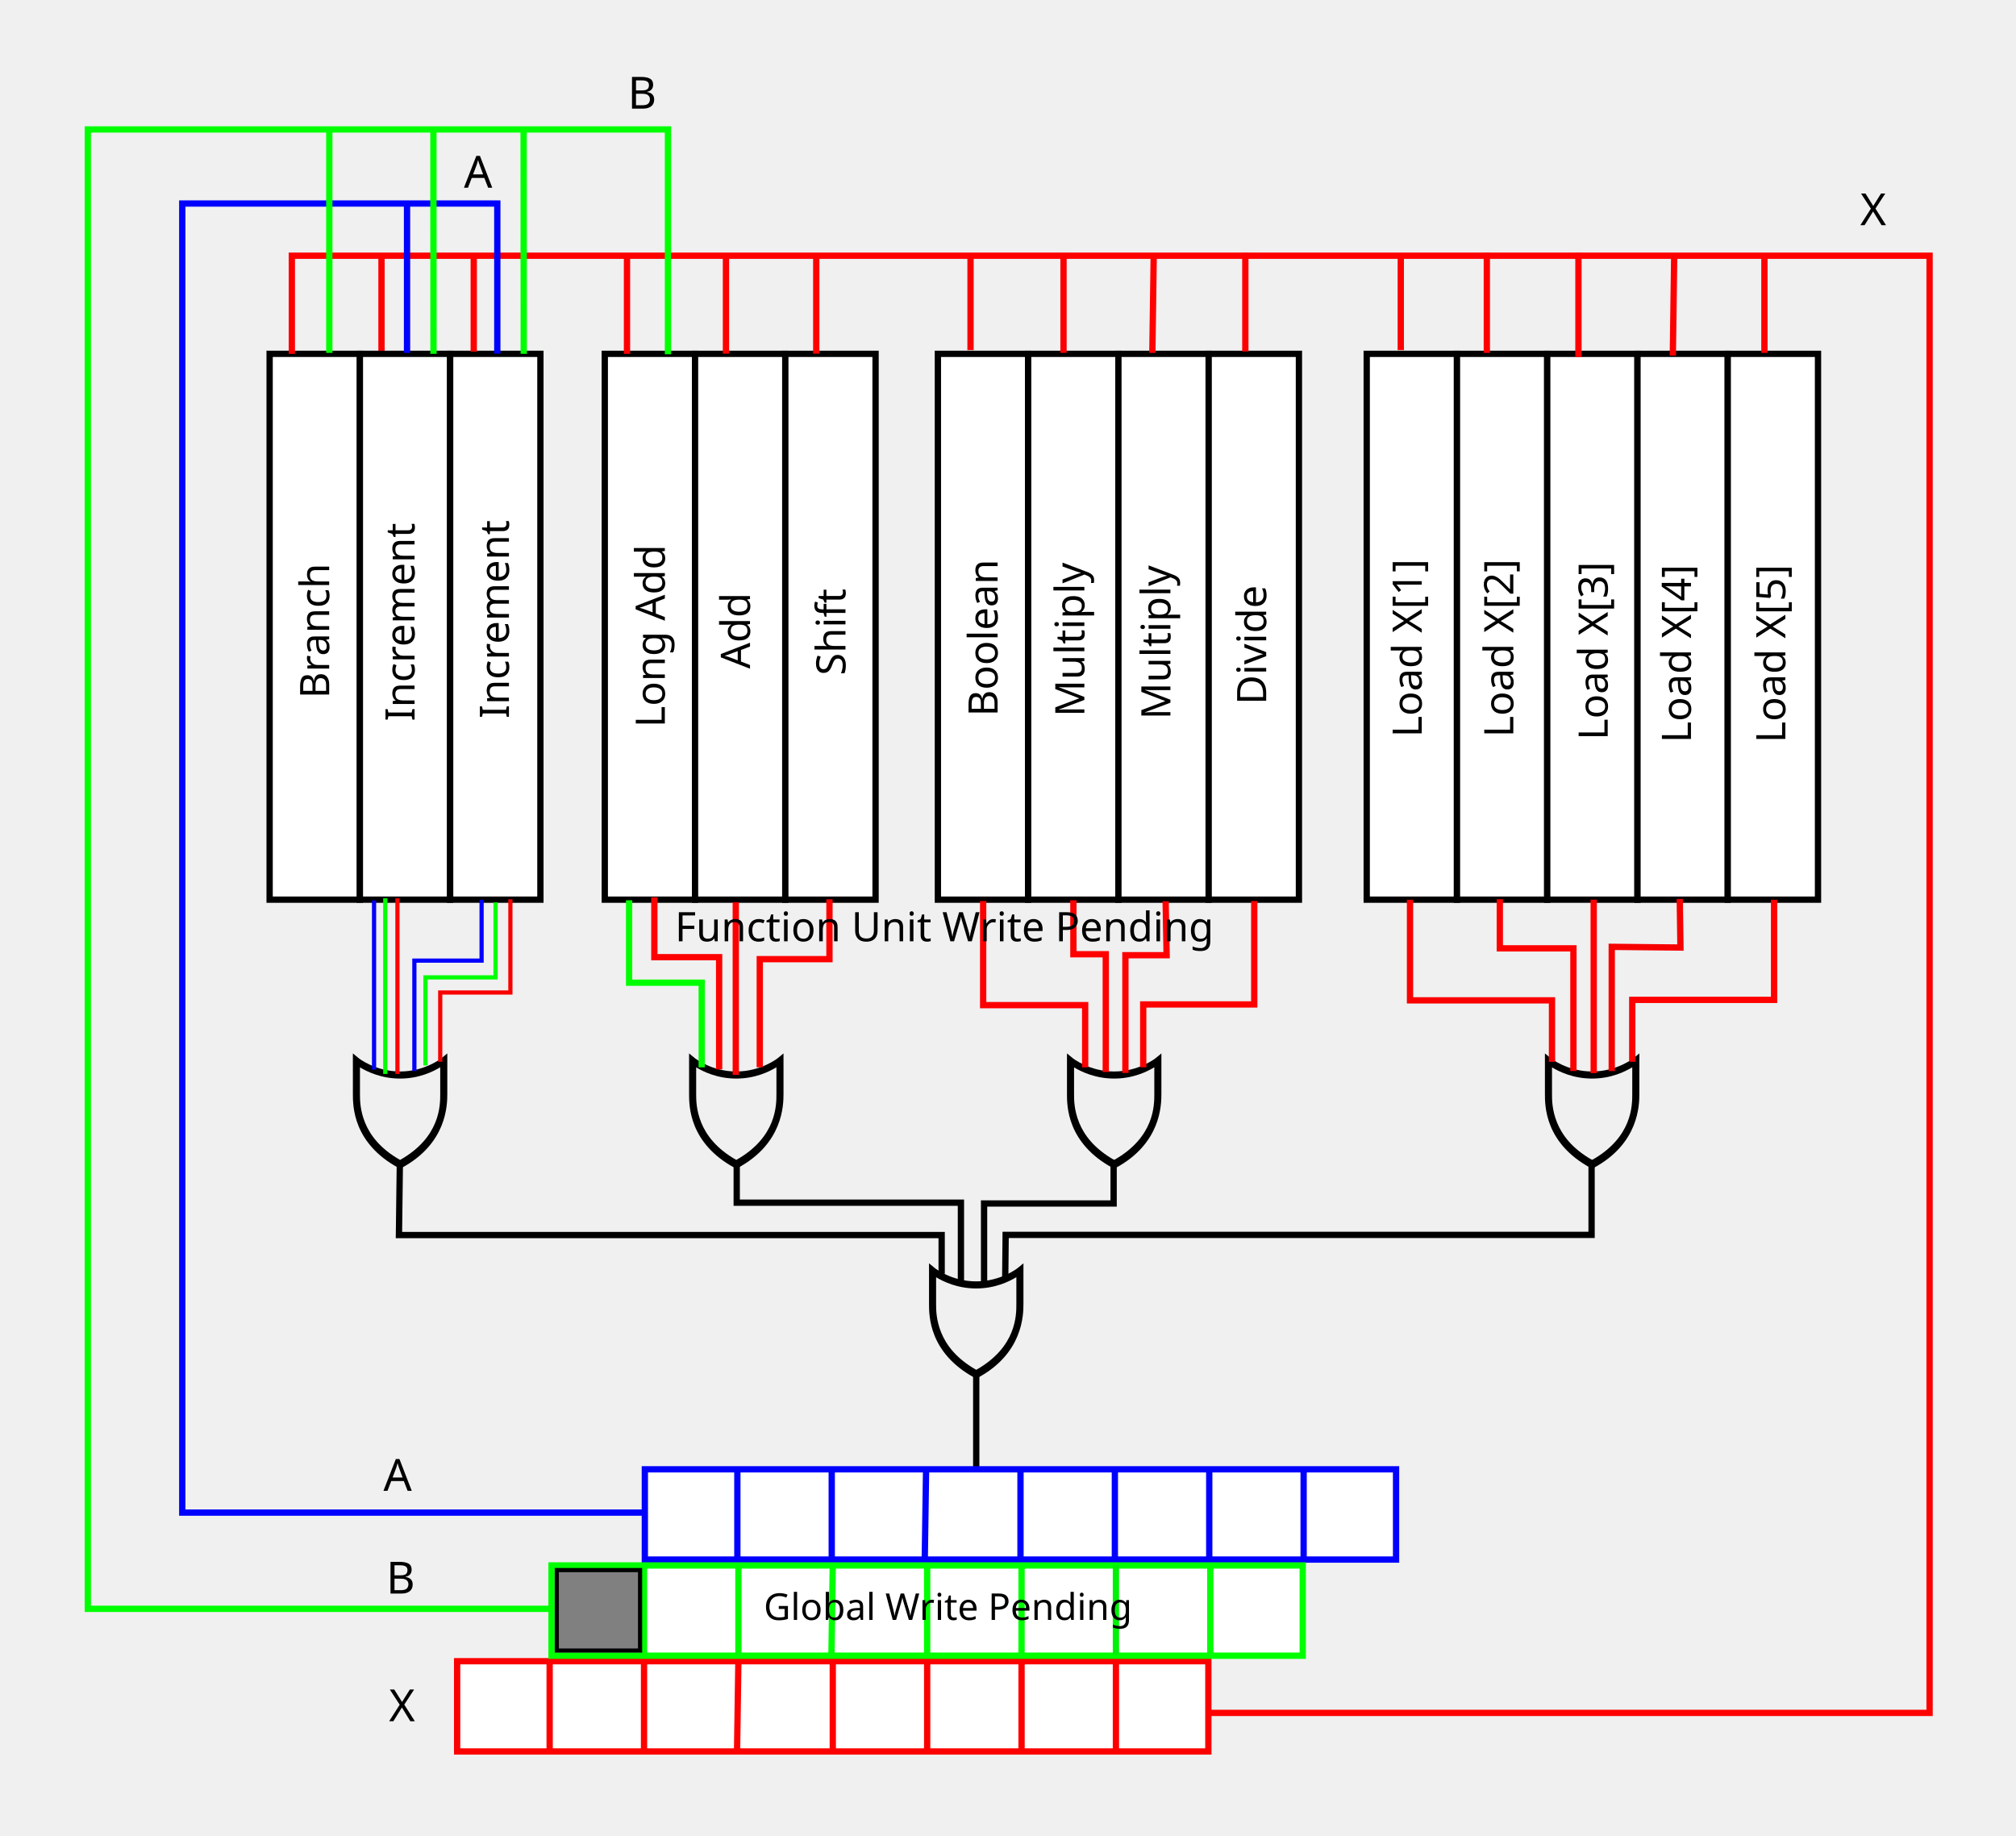
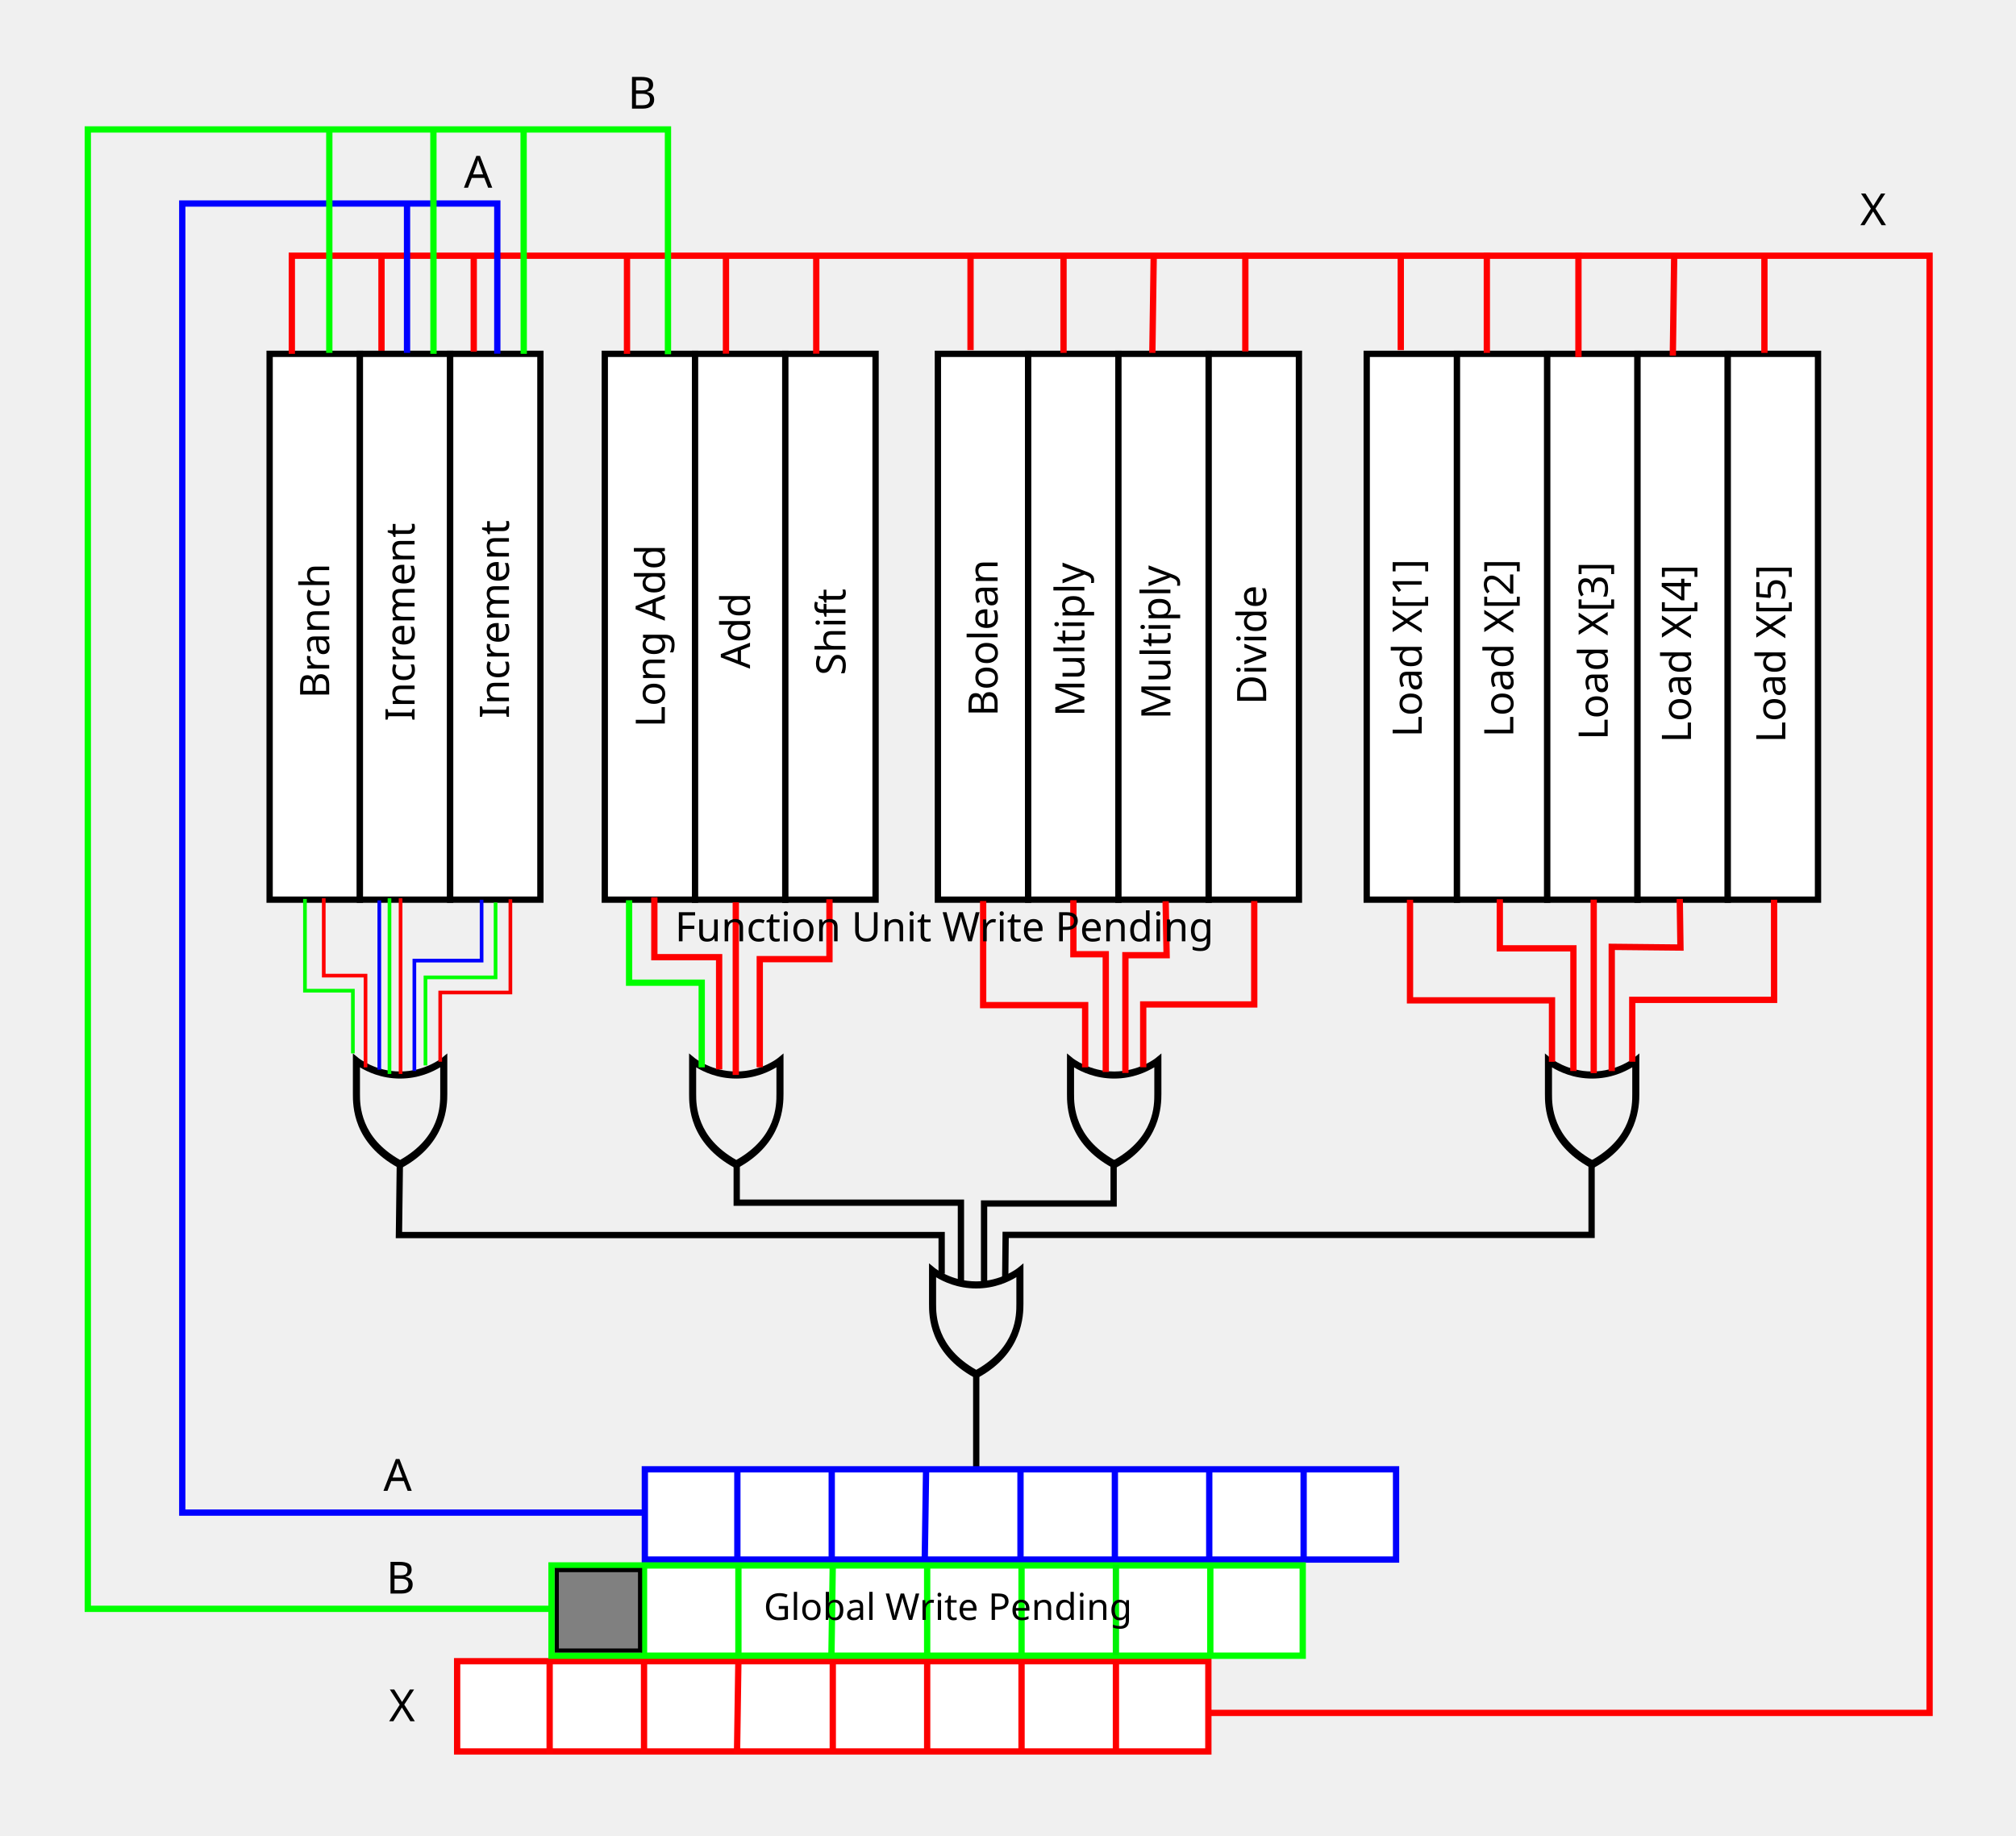
<svg xmlns="http://www.w3.org/2000/svg" width="192.158mm" height="174.96mm" viewBox="0 0 192.158 174.96" version="1.1" id="svg8">
  <defs id="defs2">
    </defs>
  <g id="layer1" transform="translate(-0.4937512,-28.67709)">
    <g id="layer1-6" transform="matrix(0.2645833,0,0,0.2645833,90.00807,142.2188)">
      <g transform="matrix(0,0.8503935,-0.8503935,0,68.21764,19.53262)" id="g2560" style="stroke-width:1.176">
        <path id="path4973" d="m 7.625,44.5 2,2.438 c 0,0 5.656,7 5.656,17.562 0,10.562 -5.656,17.562 -5.656,17.562 l -2,2.438 h 3.156 14 c 2.408,10e-7 7.69,0.025 13.625,-2.406 5.935,-2.431 12.537,-7.343 17.688,-16.875 L 54.781,64.5 56.094,63.781 C 45.791,44.716 29.538,44.5 24.781,44.5 h -14 z m 5.875,3 h 11.281 c 4.684,0 18.287,-0.13 27.969,17 -4.767,8.429 -10.521,12.684 -15.719,14.812 -5.361,2.195 -9.842,2.188 -12.25,2.188 h -11.25 c 1.874,-3.108 4.75,-9.049 4.75,-17 0,-7.973 -2.909,-13.9 -4.781,-17 z" style="fill:#000000;fill-opacity:1;fill-rule:evenodd;stroke:none;stroke-width:3.528;stroke-linecap:butt;stroke-linejoin:miter;stroke-opacity:1" />
      </g>
      <g transform="matrix(0,0.8503935,-0.8503935,0,-18.21949,-56.08759)" id="g2560-3" style="stroke-width:1.176">
        <path id="path4973-56" d="m 7.625,44.5 2,2.438 c 0,0 5.656,7 5.656,17.562 0,10.562 -5.656,17.562 -5.656,17.562 l -2,2.438 h 3.156 14 c 2.408,10e-7 7.69,0.025 13.625,-2.406 5.935,-2.431 12.537,-7.343 17.688,-16.875 L 54.781,64.5 56.094,63.781 C 45.791,44.716 29.538,44.5 24.781,44.5 h -14 z m 5.875,3 h 11.281 c 4.684,0 18.287,-0.13 27.969,17 -4.767,8.429 -10.521,12.684 -15.719,14.812 -5.361,2.195 -9.842,2.188 -12.25,2.188 h -11.25 c 1.874,-3.108 4.75,-9.049 4.75,-17 0,-7.973 -2.909,-13.9 -4.781,-17 z" style="fill:#000000;fill-opacity:1;fill-rule:evenodd;stroke:none;stroke-width:3.528;stroke-linecap:butt;stroke-linejoin:miter;stroke-opacity:1" />
      </g>
      <g transform="matrix(0,0.8503935,-0.8503935,0,109.9153,-31.08759)" id="g2560-2" style="stroke-width:1.176">
        <path id="path4973-9" d="m -21.773,35.093 2,2.438 c 0,0 5.656,7 5.656,17.562 0,10.562 -5.656,17.562 -5.656,17.562 l -2,2.438 h 3.156 14 c 2.408,10e-7 7.69,0.025 13.625,-2.406 5.935,-2.431 12.537,-7.343 17.688,-16.875 l -1.312,-0.719 1.312,-0.719 C 16.392,35.308 0.14,35.093 -4.617,35.093 H -18.617 Z m 5.875,3 h 11.281 c 4.684,0 18.287,-0.13 27.969,17 -4.767,8.429 -10.521,12.684 -15.719,14.812 -5.361,2.195 -9.842,2.188 -12.25,2.188 H -15.867 c 1.874,-3.108 4.75,-9.049 4.75,-17 0,-7.973 -2.909,-13.9 -4.781,-17 z" style="fill:#000000;fill-opacity:1;fill-rule:evenodd;stroke:none;stroke-width:3.528;stroke-linecap:butt;stroke-linejoin:miter;stroke-opacity:1" />
      </g>
      <g transform="matrix(0,0.8503935,-0.8503935,0,290.0955,-56.08759)" id="g2560-1" style="stroke-width:1.176">
        <path id="path4973-2" d="m 7.625,44.5 2,2.438 c 0,0 5.656,7 5.656,17.562 0,10.562 -5.656,17.562 -5.656,17.562 l -2,2.438 h 3.156 14 c 2.408,10e-7 7.69,0.025 13.625,-2.406 5.935,-2.431 12.537,-7.343 17.688,-16.875 L 54.781,64.5 56.094,63.781 C 45.791,44.716 29.538,44.5 24.781,44.5 h -14 z m 5.875,3 h 11.281 c 4.684,0 18.287,-0.13 27.969,17 -4.767,8.429 -10.521,12.684 -15.719,14.812 -5.361,2.195 -9.842,2.188 -12.25,2.188 h -11.25 c 1.874,-3.108 4.75,-9.049 4.75,-17 0,-7.973 -2.909,-13.9 -4.781,-17 z" style="fill:#000000;fill-opacity:1;fill-rule:evenodd;stroke:none;stroke-width:3.528;stroke-linecap:butt;stroke-linejoin:miter;stroke-opacity:1" />
      </g>
      <text xml:space="preserve" style="font-style:normal;font-weight:normal;font-size:14.667px;line-height:1.25;font-family:sans-serif;letter-spacing:0px;word-spacing:0px;fill:#000000;fill-opacity:1;stroke:none" x="-124.188" y="-150" id="text1001">
        <tspan id="tspan999" x="-124.188" y="-137.023" />
      </text>
      <g transform="matrix(0,0.8503935,-0.8503935,0,-139.3376,-56.08759)" id="g2560-7" style="stroke-width:1.176">
        <path id="path4973-0" d="m 7.625,44.5 2,2.438 c 0,0 5.656,7 5.656,17.562 0,10.562 -5.656,17.562 -5.656,17.562 l -2,2.438 h 3.156 14 c 2.408,10e-7 7.69,0.025 13.625,-2.406 5.935,-2.431 12.537,-7.343 17.688,-16.875 L 54.781,64.5 56.094,63.781 C 45.791,44.716 29.538,44.5 24.781,44.5 h -14 z m 5.875,3 h 11.281 c 4.684,0 18.287,-0.13 27.969,17 -4.767,8.429 -10.521,12.684 -15.719,14.812 -5.361,2.195 -9.842,2.188 -12.25,2.188 h -11.25 c 1.874,-3.108 4.75,-9.049 4.75,-17 0,-7.973 -2.909,-13.9 -4.781,-17 z" style="fill:#000000;fill-opacity:1;fill-rule:evenodd;stroke:none;stroke-width:3.528;stroke-linecap:butt;stroke-linejoin:miter;stroke-opacity:1" />
      </g>
      <g id="g213" transform="translate(5,3)">
        <rect y="-304.655" x="-246.188" height="196.655" width="32.516" id="rect997" style="opacity:1;fill:#ffffff;fill-opacity:1;stroke:#000000;stroke-width:2.268;stroke-miterlimit:4;stroke-dasharray:none;stroke-dashoffset:1.002;stroke-opacity:1;paint-order:normal" />
        <rect y="-304.655" x="-213.672" height="196.655" width="32.516" id="rect997-2" style="opacity:1;fill:#ffffff;fill-opacity:1;stroke:#000000;stroke-width:2.268;stroke-miterlimit:4;stroke-dasharray:none;stroke-dashoffset:1.002;stroke-opacity:1;paint-order:normal" />
        <rect y="-304.655" x="-181.156" height="196.655" width="32.516" id="rect997-8" style="opacity:1;fill:#ffffff;fill-opacity:1;stroke:#000000;stroke-width:2.268;stroke-miterlimit:4;stroke-dasharray:none;stroke-dashoffset:1.002;stroke-opacity:1;paint-order:normal" />
        <text transform="rotate(-90)" id="text194" y="-224.735" x="180.482" style="font-style:normal;font-weight:normal;font-size:14.667px;line-height:1.25;font-family:sans-serif;letter-spacing:0px;word-spacing:0px;fill:#000000;fill-opacity:1;stroke:none" xml:space="preserve">
          <tspan y="-224.735" x="180.482" id="tspan192">Branch</tspan>
        </text>
        <text transform="rotate(-90)" id="text198" y="-193.979" x="172.276" style="font-style:normal;font-weight:normal;font-size:14.667px;line-height:1.25;font-family:sans-serif;letter-spacing:0px;word-spacing:0px;fill:#000000;fill-opacity:1;stroke:none" xml:space="preserve">
          <tspan y="-193.979" x="172.276" id="tspan196">Increment</tspan>
        </text>
        <text transform="rotate(-90)" id="text202" y="-159.979" x="173.276" style="font-style:normal;font-weight:normal;font-size:14.667px;line-height:1.25;font-family:sans-serif;letter-spacing:0px;word-spacing:0px;fill:#000000;fill-opacity:1;stroke:none" xml:space="preserve">
          <tspan y="-159.979" x="173.276" id="tspan200">Increment</tspan>
        </text>
      </g>
      <g id="g236" transform="translate(-24,8.674282)">
        <rect y="-310.328" x="-96.446" height="196.655" width="32.516" id="rect997-97" style="opacity:1;fill:#ffffff;fill-opacity:1;stroke:#000000;stroke-width:2.268;stroke-miterlimit:4;stroke-dasharray:none;stroke-dashoffset:1.002;stroke-opacity:1;paint-order:normal" />
        <rect y="-310.328" x="-63.93" height="196.655" width="32.516" id="rect997-3" style="opacity:1;fill:#ffffff;fill-opacity:1;stroke:#000000;stroke-width:2.268;stroke-miterlimit:4;stroke-dasharray:none;stroke-dashoffset:1.002;stroke-opacity:1;paint-order:normal" />
        <rect y="-310.328" x="-31.414" height="196.655" width="32.516" id="rect997-6" style="opacity:1;fill:#ffffff;fill-opacity:1;stroke:#000000;stroke-width:2.268;stroke-miterlimit:4;stroke-dasharray:none;stroke-dashoffset:1.002;stroke-opacity:1;paint-order:normal" />
        <text transform="rotate(-90)" id="text217" y="-74.813" x="175.718" style="font-style:normal;font-weight:normal;font-size:14.667px;line-height:1.25;font-family:sans-serif;letter-spacing:0px;word-spacing:0px;fill:#000000;fill-opacity:1;stroke:none" xml:space="preserve">
          <tspan y="-74.813" x="175.718" id="tspan215">Long Add</tspan>
        </text>
        <text transform="rotate(-90)" id="text221" y="-44.135" x="196.882" style="font-style:normal;font-weight:normal;font-size:14.667px;line-height:1.25;font-family:sans-serif;letter-spacing:0px;word-spacing:0px;fill:#000000;fill-opacity:1;stroke:none" xml:space="preserve">
          <tspan y="-44.135" x="196.882" id="tspan219">Add</tspan>
        </text>
        <text transform="rotate(-90)" id="text225" y="-9.744" x="194.492" style="font-style:normal;font-weight:normal;font-size:14.667px;line-height:1.25;font-family:sans-serif;letter-spacing:0px;word-spacing:0px;fill:#000000;fill-opacity:1;stroke:none" xml:space="preserve">
          <tspan y="-9.744" x="194.492" id="tspan223">Shift</tspan>
        </text>
      </g>
      <g id="g266" transform="translate(-33,9.674282)">
        <rect y="-311.328" x="32.554" height="196.655" width="32.516" id="rect997-1" style="opacity:1;fill:#ffffff;fill-opacity:1;stroke:#000000;stroke-width:2.268;stroke-miterlimit:4;stroke-dasharray:none;stroke-dashoffset:1.002;stroke-opacity:1;paint-order:normal" />
        <rect y="-311.328" x="65.07" height="196.655" width="32.516" id="rect997-29" style="opacity:1;fill:#ffffff;fill-opacity:1;stroke:#000000;stroke-width:2.268;stroke-miterlimit:4;stroke-dasharray:none;stroke-dashoffset:1.002;stroke-opacity:1;paint-order:normal" />
        <rect y="-311.328" x="97.586" height="196.655" width="32.516" id="rect997-31" style="opacity:1;fill:#ffffff;fill-opacity:1;stroke:#000000;stroke-width:2.268;stroke-miterlimit:4;stroke-dasharray:none;stroke-dashoffset:1.002;stroke-opacity:1;paint-order:normal" />
        <rect y="-311.328" x="130.101" height="196.655" width="32.516" id="rect997-94" style="opacity:1;fill:#ffffff;fill-opacity:1;stroke:#000000;stroke-width:2.268;stroke-miterlimit:4;stroke-dasharray:none;stroke-dashoffset:1.002;stroke-opacity:1;paint-order:normal" />
        <text transform="rotate(-90)" id="text240" y="54.061" x="180.687" style="font-style:normal;font-weight:normal;font-size:14.667px;line-height:1.25;font-family:sans-serif;letter-spacing:0px;word-spacing:0px;fill:#000000;fill-opacity:1;stroke:none" xml:space="preserve">
          <tspan y="54.061" x="180.687" id="tspan238">Boolean</tspan>
        </text>
        <text transform="rotate(-90)" id="text244" y="85.32" x="180.584" style="font-style:normal;font-weight:normal;font-size:14.667px;line-height:1.25;font-family:sans-serif;letter-spacing:0px;word-spacing:0px;fill:#000000;fill-opacity:1;stroke:none" xml:space="preserve">
          <tspan y="85.32" x="180.584" id="tspan242">Multiply</tspan>
        </text>
        <text transform="rotate(-90)" id="text248" y="116.32" x="179.584" style="font-style:normal;font-weight:normal;font-size:14.667px;line-height:1.25;font-family:sans-serif;letter-spacing:0px;word-spacing:0px;fill:#000000;fill-opacity:1;stroke:none" xml:space="preserve">
          <tspan y="116.32" x="179.584" id="tspan246">Multiply</tspan>
        </text>
        <text transform="rotate(-90)" id="text252" y="150.827" x="184.921" style="font-style:normal;font-weight:normal;font-size:14.667px;line-height:1.25;font-family:sans-serif;letter-spacing:0px;word-spacing:0px;fill:#000000;fill-opacity:1;stroke:none" xml:space="preserve">
          <tspan y="150.827" x="184.921" id="tspan250">Divide</tspan>
        </text>
      </g>
      <g id="g570" transform="translate(-34,14.67428)">
        <rect y="-316.328" x="188.038" height="196.655" width="32.516" id="rect997-7" style="opacity:1;fill:#ffffff;fill-opacity:1;stroke:#000000;stroke-width:2.268;stroke-miterlimit:4;stroke-dasharray:none;stroke-dashoffset:1.002;stroke-opacity:1;paint-order:normal" />
        <rect y="-316.328" x="220.554" height="196.655" width="32.516" id="rect997-84" style="opacity:1;fill:#ffffff;fill-opacity:1;stroke:#000000;stroke-width:2.268;stroke-miterlimit:4;stroke-dasharray:none;stroke-dashoffset:1.002;stroke-opacity:1;paint-order:normal" />
        <rect y="-316.328" x="253.07" height="196.655" width="32.516" id="rect997-5" style="opacity:1;fill:#ffffff;fill-opacity:1;stroke:#000000;stroke-width:2.268;stroke-miterlimit:4;stroke-dasharray:none;stroke-dashoffset:1.002;stroke-opacity:1;paint-order:normal" />
        <rect y="-316.328" x="285.586" height="196.655" width="32.516" id="rect997-0" style="opacity:1;fill:#ffffff;fill-opacity:1;stroke:#000000;stroke-width:2.268;stroke-miterlimit:4;stroke-dasharray:none;stroke-dashoffset:1.002;stroke-opacity:1;paint-order:normal" />
        <rect y="-316.328" x="318.101" height="196.655" width="32.516" id="rect997-36" style="opacity:1;fill:#ffffff;fill-opacity:1;stroke:#000000;stroke-width:2.268;stroke-miterlimit:4;stroke-dasharray:none;stroke-dashoffset:1.002;stroke-opacity:1;paint-order:normal" />
        <text transform="rotate(-90)" id="text537" y="207.852" x="178.17" style="font-style:normal;font-weight:normal;font-size:14.667px;line-height:1.25;font-family:sans-serif;letter-spacing:0px;word-spacing:0px;fill:#000000;fill-opacity:1;stroke:none" xml:space="preserve">
          <tspan y="207.852" x="178.17" id="tspan535">Load X[1]</tspan>
        </text>
        <text transform="rotate(-90)" id="text541" y="240.852" x="178.17" style="font-style:normal;font-weight:normal;font-size:14.667px;line-height:1.25;font-family:sans-serif;letter-spacing:0px;word-spacing:0px;fill:#000000;fill-opacity:1;stroke:none" xml:space="preserve">
          <tspan y="240.852" x="178.17" id="tspan539">Load X[2]</tspan>
        </text>
        <text transform="rotate(-90)" id="text545" y="274.852" x="177.17" style="font-style:normal;font-weight:normal;font-size:14.667px;line-height:1.25;font-family:sans-serif;letter-spacing:0px;word-spacing:0px;fill:#000000;fill-opacity:1;stroke:none" xml:space="preserve">
          <tspan y="274.852" x="177.17" id="tspan543">Load X[3]</tspan>
        </text>
        <text transform="rotate(-90)" id="text549" y="304.852" x="176.17" style="font-style:normal;font-weight:normal;font-size:14.667px;line-height:1.25;font-family:sans-serif;letter-spacing:0px;word-spacing:0px;fill:#000000;fill-opacity:1;stroke:none" xml:space="preserve">
          <tspan y="304.852" x="176.17" id="tspan547">Load X[4]</tspan>
        </text>
        <text transform="rotate(-90)" id="text553" y="338.852" x="176.17" style="font-style:normal;font-weight:normal;font-size:14.667px;line-height:1.25;font-family:sans-serif;letter-spacing:0px;word-spacing:0px;fill:#000000;fill-opacity:1;stroke:none" xml:space="preserve">
          <tspan y="338.852" x="176.17" id="tspan551">Load X[5]</tspan>
        </text>
      </g>
      <path style="fill:none;stroke:#ff0000;stroke-width:2.268;stroke-linecap:butt;stroke-linejoin:miter;stroke-miterlimit:4;stroke-dasharray:none;stroke-opacity:1" d="m 235.812,-105 v 62.5" id="path1622" />
      <path style="fill:none;stroke:#f70000;stroke-width:2.268;stroke-linecap:butt;stroke-linejoin:miter;stroke-miterlimit:4;stroke-dasharray:none;stroke-opacity:1" d="m 242.312,-43.25 v -44.75 l 24.75,0.25 -0.25,-17.5" id="path1624" />
      <path style="fill:none;stroke:#fe0000;stroke-width:2.268;stroke-linecap:butt;stroke-linejoin:miter;stroke-miterlimit:4;stroke-dasharray:none;stroke-opacity:1" d="M 249.702,-46.607 V -68.897 h 51.088 v -36.062" id="path1626" />
      <path style="fill:none;stroke:#ff0000;stroke-width:2.268;stroke-linecap:butt;stroke-linejoin:miter;stroke-miterlimit:4;stroke-dasharray:none;stroke-opacity:1" d="m 228.503,-43.264 v -44.194 h -26.517 v -17.678" id="path1628" />
      <path style="fill:none;stroke:#fa0000;stroke-width:2.268;stroke-linecap:butt;stroke-linejoin:miter;stroke-miterlimit:4;stroke-dasharray:none;stroke-opacity:1" d="M 220.788,-46.581 V -68.72 H 169.636 v -36.239" id="path1630" />
      <path style="fill:none;stroke:#ff0000;stroke-width:2.268;stroke-linecap:butt;stroke-linejoin:miter;stroke-miterlimit:4;stroke-dasharray:none;stroke-opacity:1" d="m 67.106,-42.557 v -42.426 h 14.849 l -0.354,-19.445" id="path1632" />
      <path style="fill:none;stroke:#ff0000;stroke-width:2.268;stroke-linecap:butt;stroke-linejoin:miter;stroke-miterlimit:4;stroke-dasharray:none;stroke-opacity:1" d="m 60.034,-42.911 v -42.426 H 48.367 v -19.445" id="path1634" />
      <path style="fill:none;stroke:#fe0000;stroke-width:2.268;stroke-linecap:butt;stroke-linejoin:miter;stroke-miterlimit:4;stroke-dasharray:none;stroke-opacity:1" d="m 73.522,-44.607 v -22.643 h 40 v -37.25" id="path1638" />
      <path style="fill:none;stroke:#ff0000;stroke-width:2.268;stroke-linecap:butt;stroke-linejoin:miter;stroke-miterlimit:4;stroke-dasharray:none;stroke-opacity:1" d="m 52.608,-44.581 v -22.419 h -36.75 v -37.5" id="path1640" />
      <path style="fill:none;stroke:#ff0000;stroke-width:2.268;stroke-linecap:butt;stroke-linejoin:miter;stroke-miterlimit:4;stroke-dasharray:none;stroke-opacity:1" d="m -73.255,-41.85 v -62.225" id="path1642" />
      <path style="fill:none;stroke:#ff0000;stroke-width:2.268;stroke-linecap:butt;stroke-linejoin:miter;stroke-miterlimit:4;stroke-dasharray:none;stroke-opacity:1" d="m -64.613,-44.607 v -38.962 h 25.102 v -21.567" id="path1644" />
      <path style="fill:none;stroke:#fe0000;stroke-width:2.268;stroke-linecap:butt;stroke-linejoin:miter;stroke-miterlimit:4;stroke-dasharray:none;stroke-opacity:1" d="m -79.255,-43.85 v -40.426 h -23.335 v -21.567" id="path1646" />
      <path style="fill:none;stroke:#00fe00;stroke-width:2.268;stroke-linecap:butt;stroke-linejoin:miter;stroke-miterlimit:4;stroke-dasharray:none;stroke-opacity:1" d="m -85.527,-44.581 v -30.503 h -26.163 v -29.698" id="path1648" />
-       <path style="fill:none;stroke:#ff0000;stroke-width:1.512;stroke-linecap:butt;stroke-linejoin:miter;stroke-miterlimit:4;stroke-dasharray:none;stroke-opacity:1" d="M -195.145,-42.204 V -105.49" id="path1650" />
-       <path style="fill:none;stroke:#00ff00;stroke-width:1.512;stroke-linecap:butt;stroke-linejoin:miter;stroke-miterlimit:4;stroke-dasharray:none;stroke-opacity:1" d="m -199.522,-42.204 v -63.296" id="path1652" />
-       <path style="fill:none;stroke:#0000fb;stroke-width:1.512;stroke-linecap:butt;stroke-linejoin:miter;stroke-miterlimit:4;stroke-dasharray:none;stroke-opacity:1" d="m -203.566,-43.75 v -61" id="path1654" />
-       <path style="fill:none;stroke:#0000ff;stroke-width:1.512;stroke-linecap:butt;stroke-linejoin:miter;stroke-miterlimit:4;stroke-dasharray:none;stroke-opacity:1" d="m -189.044,-43.264 v -39.775 h 24.218 v -21.92" id="path1662" />
-       <path style="fill:none;stroke:#00ff00;stroke-width:1.512;stroke-linecap:butt;stroke-linejoin:miter;stroke-miterlimit:4;stroke-dasharray:none;stroke-opacity:1" d="m -185.044,-45.264 v -31.736 h 25.25 v -27" id="path1664" />
-       <path style="fill:none;stroke:#f90000;stroke-width:1.512;stroke-linecap:butt;stroke-linejoin:miter;stroke-miterlimit:4;stroke-dasharray:none;stroke-opacity:1" d="m -179.731,-46.607 v -24.941 h 25.279 v -33.588" id="path1666" />
+       <path style="fill:none;stroke:#ff0000;stroke-width:1.323;stroke-linecap:butt;stroke-linejoin:miter;stroke-miterlimit:4;stroke-dasharray:none;stroke-opacity:1" d="M -194.012,-42.204 V -105.49" id="path1650" />
+       <path style="fill:none;stroke:#00ff00;stroke-width:1.323;stroke-linecap:butt;stroke-linejoin:miter;stroke-miterlimit:4;stroke-dasharray:none;stroke-opacity:1" d="m -198.011,-42.204 v -63.296" id="path1652" />
+       <path style="fill:none;stroke:#0000fb;stroke-width:1.323;stroke-linecap:butt;stroke-linejoin:miter;stroke-miterlimit:4;stroke-dasharray:none;stroke-opacity:1" d="m -201.677,-43.75 v -61" id="path1654" />
+       <path style="fill:none;stroke:#0000ff;stroke-width:1.323;stroke-linecap:butt;stroke-linejoin:miter;stroke-miterlimit:4;stroke-dasharray:none;stroke-opacity:1" d="m -189.044,-43.264 v -39.775 h 24.218 v -21.92" id="path1662" />
+       <path style="fill:none;stroke:#00ff00;stroke-width:1.323;stroke-linecap:butt;stroke-linejoin:miter;stroke-miterlimit:4;stroke-dasharray:none;stroke-opacity:1" d="m -185.044,-45.264 v -31.736 h 25.25 v -27" id="path1664" />
+       <path style="fill:none;stroke:#f90000;stroke-width:1.323;stroke-linecap:butt;stroke-linejoin:miter;stroke-miterlimit:4;stroke-dasharray:none;stroke-opacity:1" d="m -179.731,-46.607 v -24.941 h 25.279 v -33.588" id="path1666" />
      <path style="fill:none;stroke:#000000;stroke-width:2.268;stroke-linecap:butt;stroke-linejoin:miter;stroke-miterlimit:4;stroke-dasharray:none;stroke-opacity:1" d="M 16.194,33.103 V 4.465 h 46.669 v -15.695" id="path1668" />
      <path style="fill:none;stroke:#000000;stroke-width:2.268;stroke-linecap:butt;stroke-linejoin:miter;stroke-miterlimit:4;stroke-dasharray:none;stroke-opacity:1" d="M 7.851,33.02 V 4.175 H -72.919 V -9.502" id="path1670" />
      <path style="fill:none;stroke:#000000;stroke-width:2.268;stroke-linecap:butt;stroke-linejoin:miter;stroke-miterlimit:4;stroke-dasharray:none;stroke-opacity:1" d="m 0.911,29.795 v -13.968 h -195.515 l 0.336,-26.301" id="path1674" />
      <path style="fill:none;stroke:#000000;stroke-width:2.268;stroke-linecap:butt;stroke-linejoin:miter;stroke-miterlimit:4;stroke-dasharray:none;stroke-opacity:1" d="M 23.819,31.013 23.966,15.779 H 235.049 v -27.008" id="path1678" />
      <path style="fill:none;stroke:#000000;stroke-width:2.268;stroke-linecap:butt;stroke-linejoin:miter;stroke-miterlimit:4;stroke-dasharray:none;stroke-opacity:1" d="M 13.367,66.118 V 100.278" id="path1680" />
      <g id="g1719">
        <g transform="translate(57,-153)" id="g123">
          <g id="g5934" transform="translate(54,-16.5)">
            <rect transform="rotate(90)" y="-53.61" x="269.742" height="270.626" width="32.516" id="rect997-9" style="opacity:1;fill:#ffffff;fill-opacity:1;stroke:#0000fc;stroke-width:2.268;stroke-miterlimit:4;stroke-dasharray:none;stroke-dashoffset:1.002;stroke-opacity:1;paint-order:normal" />
            <g id="g5923">
              <path style="fill:none;stroke:#0000ff;stroke-width:2.268;stroke-linecap:butt;stroke-linejoin:miter;stroke-miterlimit:4;stroke-dasharray:none;stroke-opacity:1" d="m -183.688,270 v 33" id="path1198" />
            </g>
            <path id="path1200" d="m -149.688,269.5 v 33" style="fill:none;stroke:#0000ff;stroke-width:2.268;stroke-linecap:butt;stroke-linejoin:miter;stroke-miterlimit:4;stroke-dasharray:none;stroke-opacity:1" />
            <path id="path1202" d="m -115.688,269 -0.5,34" style="fill:none;stroke:#0000ff;stroke-width:2.268;stroke-linecap:butt;stroke-linejoin:miter;stroke-miterlimit:4;stroke-dasharray:none;stroke-opacity:1" />
            <path id="path1204" d="m -81.688,270 v 32.5" style="fill:none;stroke:#0000ff;stroke-width:2.268;stroke-linecap:butt;stroke-linejoin:miter;stroke-miterlimit:4;stroke-dasharray:none;stroke-opacity:1" />
            <path id="path1206" d="m -47.688,270 v 33" style="fill:none;stroke:#0000ff;stroke-width:2.268;stroke-linecap:butt;stroke-linejoin:miter;stroke-miterlimit:4;stroke-dasharray:none;stroke-opacity:1" />
            <path id="path1208" d="m -13.688,269.5 v 32.5" style="fill:none;stroke:#0000ff;stroke-width:2.268;stroke-linecap:butt;stroke-linejoin:miter;stroke-miterlimit:4;stroke-dasharray:none;stroke-opacity:1" />
            <path id="path1210" d="m 20.312,270.5 v 31" style="fill:none;stroke:#0000ff;stroke-width:2.268;stroke-linecap:butt;stroke-linejoin:miter;stroke-miterlimit:4;stroke-dasharray:none;stroke-opacity:1" />
          </g>
          <g id="g5954" transform="translate(74.86322,-45.36636)">
            <rect transform="rotate(90)" y="34.875" x="367.742" height="270.626" width="32.516" id="rect997-9-3-7" style="opacity:1;fill:#ffffff;fill-opacity:1;stroke:#fb0000;stroke-width:2.268;stroke-miterlimit:4;stroke-dasharray:none;stroke-dashoffset:1.002;stroke-opacity:1;paint-order:normal" />
            <path id="path1198-6-9" d="m -272.173,368 v 33" style="fill:none;stroke:#ff0000;stroke-width:2.268;stroke-linecap:butt;stroke-linejoin:miter;stroke-miterlimit:4;stroke-dasharray:none;stroke-opacity:1" />
            <path id="path1200-0-2" d="m -238.173,367.5 v 33" style="fill:none;stroke:#ff0000;stroke-width:2.268;stroke-linecap:butt;stroke-linejoin:miter;stroke-miterlimit:4;stroke-dasharray:none;stroke-opacity:1" />
            <path id="path1202-6-0" d="m -204.173,367 -0.5,34" style="fill:none;stroke:#ff0000;stroke-width:2.268;stroke-linecap:butt;stroke-linejoin:miter;stroke-miterlimit:4;stroke-dasharray:none;stroke-opacity:1" />
            <path id="path1204-2-2" d="m -170.173,368 v 32.5" style="fill:none;stroke:#ff0000;stroke-width:2.268;stroke-linecap:butt;stroke-linejoin:miter;stroke-miterlimit:4;stroke-dasharray:none;stroke-opacity:1" />
            <path id="path1206-6-3" d="m -136.173,368 v 33" style="fill:none;stroke:#fc0000;stroke-width:2.268;stroke-linecap:butt;stroke-linejoin:miter;stroke-miterlimit:4;stroke-dasharray:none;stroke-opacity:1" />
            <path id="path1208-1-7" d="m -102.173,367.5 v 32.5" style="fill:none;stroke:#ff0000;stroke-width:2.268;stroke-linecap:butt;stroke-linejoin:miter;stroke-miterlimit:4;stroke-dasharray:none;stroke-opacity:1" />
            <path id="path1210-8-5" d="m -68.173,368.5 v 31" style="fill:none;stroke:#fe0000;stroke-width:2.268;stroke-linecap:butt;stroke-linejoin:miter;stroke-miterlimit:4;stroke-dasharray:none;stroke-opacity:1" />
          </g>
          <g id="g91" transform="translate(45.86322,-30.36638)">
            <g transform="translate(8,1.5)" id="g5944">
              <rect style="opacity:1;fill:#ffffff;fill-opacity:1;stroke:#00ff00;stroke-width:2.268;stroke-miterlimit:4;stroke-dasharray:none;stroke-dashoffset:1.002;stroke-opacity:1;paint-order:normal" id="rect997-9-3" width="32.516" height="270.626" x="316.742" y="-20.125" transform="rotate(90)" />
              <path style="fill:none;stroke:#00fc00;stroke-width:2.268;stroke-linecap:butt;stroke-linejoin:miter;stroke-miterlimit:4;stroke-dasharray:none;stroke-opacity:1" d="m -217.173,317 v 33" id="path1198-6" />
              <path style="fill:none;stroke:#00fb00;stroke-width:2.268;stroke-linecap:butt;stroke-linejoin:miter;stroke-miterlimit:4;stroke-dasharray:none;stroke-opacity:1" d="m -183.173,316.5 v 33" id="path1200-0" />
              <path style="fill:none;stroke:#00ff00;stroke-width:2.268;stroke-linecap:butt;stroke-linejoin:miter;stroke-miterlimit:4;stroke-dasharray:none;stroke-opacity:1" d="m -149.173,316 -0.5,34" id="path1202-6" />
              <path style="fill:none;stroke:#00ff00;stroke-width:2.268;stroke-linecap:butt;stroke-linejoin:miter;stroke-miterlimit:4;stroke-dasharray:none;stroke-opacity:1" d="m -115.173,317 v 32.5" id="path1204-2" />
              <path style="fill:none;stroke:#00ff00;stroke-width:2.268;stroke-linecap:butt;stroke-linejoin:miter;stroke-miterlimit:4;stroke-dasharray:none;stroke-opacity:1" d="m -81.173,317 v 33" id="path1206-6" />
              <path style="fill:none;stroke:#00f007;stroke-width:2.268;stroke-linecap:butt;stroke-linejoin:miter;stroke-miterlimit:4;stroke-dasharray:none;stroke-opacity:1" d="m -47.173,316.5 v 32.5" id="path1208-1" />
              <path style="fill:none;stroke:#00ff00;stroke-width:2.268;stroke-linecap:butt;stroke-linejoin:miter;stroke-miterlimit:4;stroke-dasharray:none;stroke-opacity:1" d="m -13.173,317.5 v 31" id="path1210-8" />
            </g>
            <path transform="translate(-340.188,-537.5197)" id="path79" d="m 99.59,871.928 v -14.5 h 15 15 v 14.5 14.5 h -15 -15 z" style="opacity:1;fill:#808080;fill-opacity:1;stroke:#000000;stroke-width:1.5;stroke-miterlimit:4;stroke-dasharray:none;stroke-dashoffset:1.002;stroke-opacity:1;paint-order:normal" />
          </g>
        </g>
        <text id="text1684" y="154.5" x="-63.188" style="font-style:normal;font-weight:normal;font-size:13.333px;line-height:1.25;font-family:sans-serif;letter-spacing:0px;word-spacing:0px;fill:#000000;fill-opacity:1;stroke:none" xml:space="preserve">
          <tspan y="154.5" x="-63.188" id="tspan1682">Global Write Pending</tspan>
        </text>
      </g>
      <path style="fill:none;stroke:#ff0000;stroke-width:2.268;stroke-linecap:butt;stroke-linejoin:miter;stroke-miterlimit:4;stroke-dasharray:none;stroke-opacity:1" d="M -233.188,-301.655 V -337 h 590 v 525 h -260" id="path1721" />
      <text xml:space="preserve" style="font-style:normal;font-weight:normal;font-size:16px;line-height:1.25;font-family:sans-serif;letter-spacing:0px;word-spacing:0px;fill:#000000;fill-opacity:1;stroke:none" x="331.812" y="-348" id="text1725">
        <tspan id="tspan1723" x="331.812" y="-348">X</tspan>
      </text>
      <path style="fill:none;stroke:#ff0000;stroke-width:2.268;stroke-linecap:butt;stroke-linejoin:miter;stroke-miterlimit:4;stroke-dasharray:none;stroke-opacity:1" d="M 297.312,-337.5 V -302" id="path1727" />
      <path style="fill:none;stroke:#fc0000;stroke-width:2.268;stroke-linecap:butt;stroke-linejoin:miter;stroke-miterlimit:4;stroke-dasharray:none;stroke-opacity:1" d="m 264.812,-337 -0.5,36" id="path1729" />
      <path style="fill:none;stroke:#ff0000;stroke-width:2.268;stroke-linecap:butt;stroke-linejoin:miter;stroke-miterlimit:4;stroke-dasharray:none;stroke-opacity:1" d="m 230.312,-338 v 37.5" id="path1731" />
      <path style="fill:none;stroke:#ff0000;stroke-width:2.268;stroke-linecap:butt;stroke-linejoin:miter;stroke-miterlimit:4;stroke-dasharray:none;stroke-opacity:1" d="m 197.312,-338 v 36" id="path1733" />
      <path style="fill:none;stroke:#ff0000;stroke-width:2.268;stroke-linecap:butt;stroke-linejoin:miter;stroke-miterlimit:4;stroke-dasharray:none;stroke-opacity:1" d="M 166.312,-337.5 V -303" id="path1735" />
      <path style="fill:none;stroke:#ff0000;stroke-width:2.268;stroke-linecap:butt;stroke-linejoin:miter;stroke-miterlimit:4;stroke-dasharray:none;stroke-opacity:1" d="m 110.312,-338 v 35.5" id="path1737" />
      <path style="fill:none;stroke:#ff0000;stroke-width:2.268;stroke-linecap:butt;stroke-linejoin:miter;stroke-miterlimit:4;stroke-dasharray:none;stroke-opacity:1" d="m 77.312,-337.5 -0.5,35.5" id="path1739" />
      <path style="fill:none;stroke:#fb0000;stroke-width:2.268;stroke-linecap:butt;stroke-linejoin:miter;stroke-miterlimit:4;stroke-dasharray:none;stroke-opacity:1" d="M 44.812,-337.5 V -302" id="path1741" />
      <path style="fill:none;stroke:#fb0000;stroke-width:2.268;stroke-linecap:butt;stroke-linejoin:miter;stroke-miterlimit:4;stroke-dasharray:none;stroke-opacity:1" d="m 11.312,-337 v 34" id="path1743" />
      <path style="fill:none;stroke:#ff0000;stroke-width:2.268;stroke-linecap:butt;stroke-linejoin:miter;stroke-miterlimit:4;stroke-dasharray:none;stroke-opacity:1" d="m -44.264,-337.421 v 35.709" id="path1745" />
      <path style="fill:none;stroke:#fe0000;stroke-width:2.268;stroke-linecap:butt;stroke-linejoin:miter;stroke-miterlimit:4;stroke-dasharray:none;stroke-opacity:1" d="m -76.791,-336.714 v 35.002" id="path1747" />
      <path style="fill:none;stroke:#0000ff;stroke-width:2.268;stroke-linecap:butt;stroke-linejoin:miter;stroke-miterlimit:4;stroke-dasharray:none;stroke-opacity:1" d="m -159.169,-301.712 v -54.094 h -113.491 v 471.64 h 165.817" id="path1749" />
      <path style="fill:none;stroke:#0000ff;stroke-width:2.268;stroke-linecap:butt;stroke-linejoin:miter;stroke-miterlimit:4;stroke-dasharray:none;stroke-opacity:1" d="m -191.688,-302 v -54" id="path1751" />
      <path style="fill:none;stroke:#00ff00;stroke-width:2.268;stroke-linecap:butt;stroke-linejoin:miter;stroke-miterlimit:4;stroke-dasharray:none;stroke-opacity:1" d="m -97.688,-301.5 v -81 h -209 v 533 h 167.953" id="path1755" />
      <path style="fill:none;stroke:#00ff00;stroke-width:2.268;stroke-linecap:butt;stroke-linejoin:miter;stroke-miterlimit:4;stroke-dasharray:none;stroke-opacity:1" d="m -219.688,-302 v -81" id="path1757" />
      <path style="fill:none;stroke:#00ff00;stroke-width:2.268;stroke-linecap:butt;stroke-linejoin:miter;stroke-miterlimit:4;stroke-dasharray:none;stroke-opacity:1" d="M -182.156,-301.655 -182.188,-382.5" id="path1759" />
      <path style="fill:none;stroke:#00ff00;stroke-width:2.268;stroke-linecap:butt;stroke-linejoin:miter;stroke-miterlimit:4;stroke-dasharray:none;stroke-opacity:1" d="M -149.641,-301.655 -149.688,-382.5" id="path1761" />
      <path style="fill:none;stroke:#ff0000;stroke-width:2.268;stroke-linecap:butt;stroke-linejoin:miter;stroke-miterlimit:4;stroke-dasharray:none;stroke-opacity:1" d="M -112.446,-301.653 V -337.421" id="path1763" />
      <path style="fill:none;stroke:#ff0000;stroke-width:2.268;stroke-linecap:butt;stroke-linejoin:miter;stroke-miterlimit:4;stroke-dasharray:none;stroke-opacity:1" d="m -167.654,-302.419 v -33.588" id="path1765" />
      <path style="fill:none;stroke:#ff0000;stroke-width:2.268;stroke-linecap:butt;stroke-linejoin:miter;stroke-miterlimit:4;stroke-dasharray:none;stroke-opacity:1" d="m -200.888,-302.773 v -35.002" id="path1767" />
      <text xml:space="preserve" style="font-style:normal;font-weight:normal;font-size:16px;line-height:1.25;font-family:sans-serif;letter-spacing:0px;word-spacing:0px;fill:#000000;fill-opacity:1;stroke:none" x="-171.188" y="-361.5" id="text1771">
        <tspan id="tspan1769" x="-171.188" y="-361.5">A</tspan>
      </text>
      <text xml:space="preserve" style="font-style:normal;font-weight:normal;font-size:16px;line-height:1.25;font-family:sans-serif;letter-spacing:0px;word-spacing:0px;fill:#000000;fill-opacity:1;stroke:none" x="-112.188" y="-390" id="text1775">
        <tspan id="tspan1773" x="-112.188" y="-390">B</tspan>
      </text>
      <text xml:space="preserve" style="font-style:normal;font-weight:normal;font-size:16px;line-height:1.25;font-family:sans-serif;letter-spacing:0px;word-spacing:0px;fill:#000000;fill-opacity:1;stroke:none" x="-200.188" y="108" id="text1779">
        <tspan id="tspan1777" x="-200.188" y="108">A</tspan>
      </text>
      <text xml:space="preserve" style="font-style:normal;font-weight:normal;font-size:16px;line-height:1.25;font-family:sans-serif;letter-spacing:0px;word-spacing:0px;fill:#000000;fill-opacity:1;stroke:none" x="-199.188" y="145" id="text1783">
        <tspan id="tspan1781" x="-199.188" y="145">B</tspan>
      </text>
      <text xml:space="preserve" style="font-style:normal;font-weight:normal;font-size:16px;line-height:1.25;font-family:sans-serif;letter-spacing:0px;word-spacing:0px;fill:#000000;fill-opacity:1;stroke:none" x="-198.188" y="191" id="text1787">
        <tspan id="tspan1785" x="-198.188" y="191">X</tspan>
      </text>
      <text xml:space="preserve" style="font-style:normal;font-weight:normal;font-size:14.667px;line-height:1.25;font-family:sans-serif;letter-spacing:0px;word-spacing:0px;fill:#000000;fill-opacity:1;stroke:none" x="-154.452" y="-71.549" id="text1791">
        <tspan id="tspan1789" x="-154.452" y="-58.572" />
      </text>
      <text xml:space="preserve" style="font-style:normal;font-weight:normal;font-size:14.667px;line-height:1.25;font-family:sans-serif;letter-spacing:0px;word-spacing:0px;fill:#000000;fill-opacity:1;stroke:none" x="-95.188" y="-90" id="text1795">
        <tspan id="tspan1793" x="-95.188" y="-90">Function Unit Write Pending</tspan>
      </text>
+       <path style="fill:none;stroke:#ff0000;stroke-width:1.323;stroke-linecap:butt;stroke-linejoin:miter;stroke-opacity:1;stroke-miterlimit:4;stroke-dasharray:none" d="m -206.645,-44.581 v -33.05 h -15.044 v -27.869" id="path2964" />
+       <path style="fill:none;stroke:#00fc00;stroke-width:1.323;stroke-linecap:butt;stroke-linejoin:miter;stroke-miterlimit:4;stroke-dasharray:none;stroke-opacity:1" d="m -211.196,-49.603 v -22.602 h -17.264 v -33.048" id="path2966" />
    </g>
  </g>
</svg>
